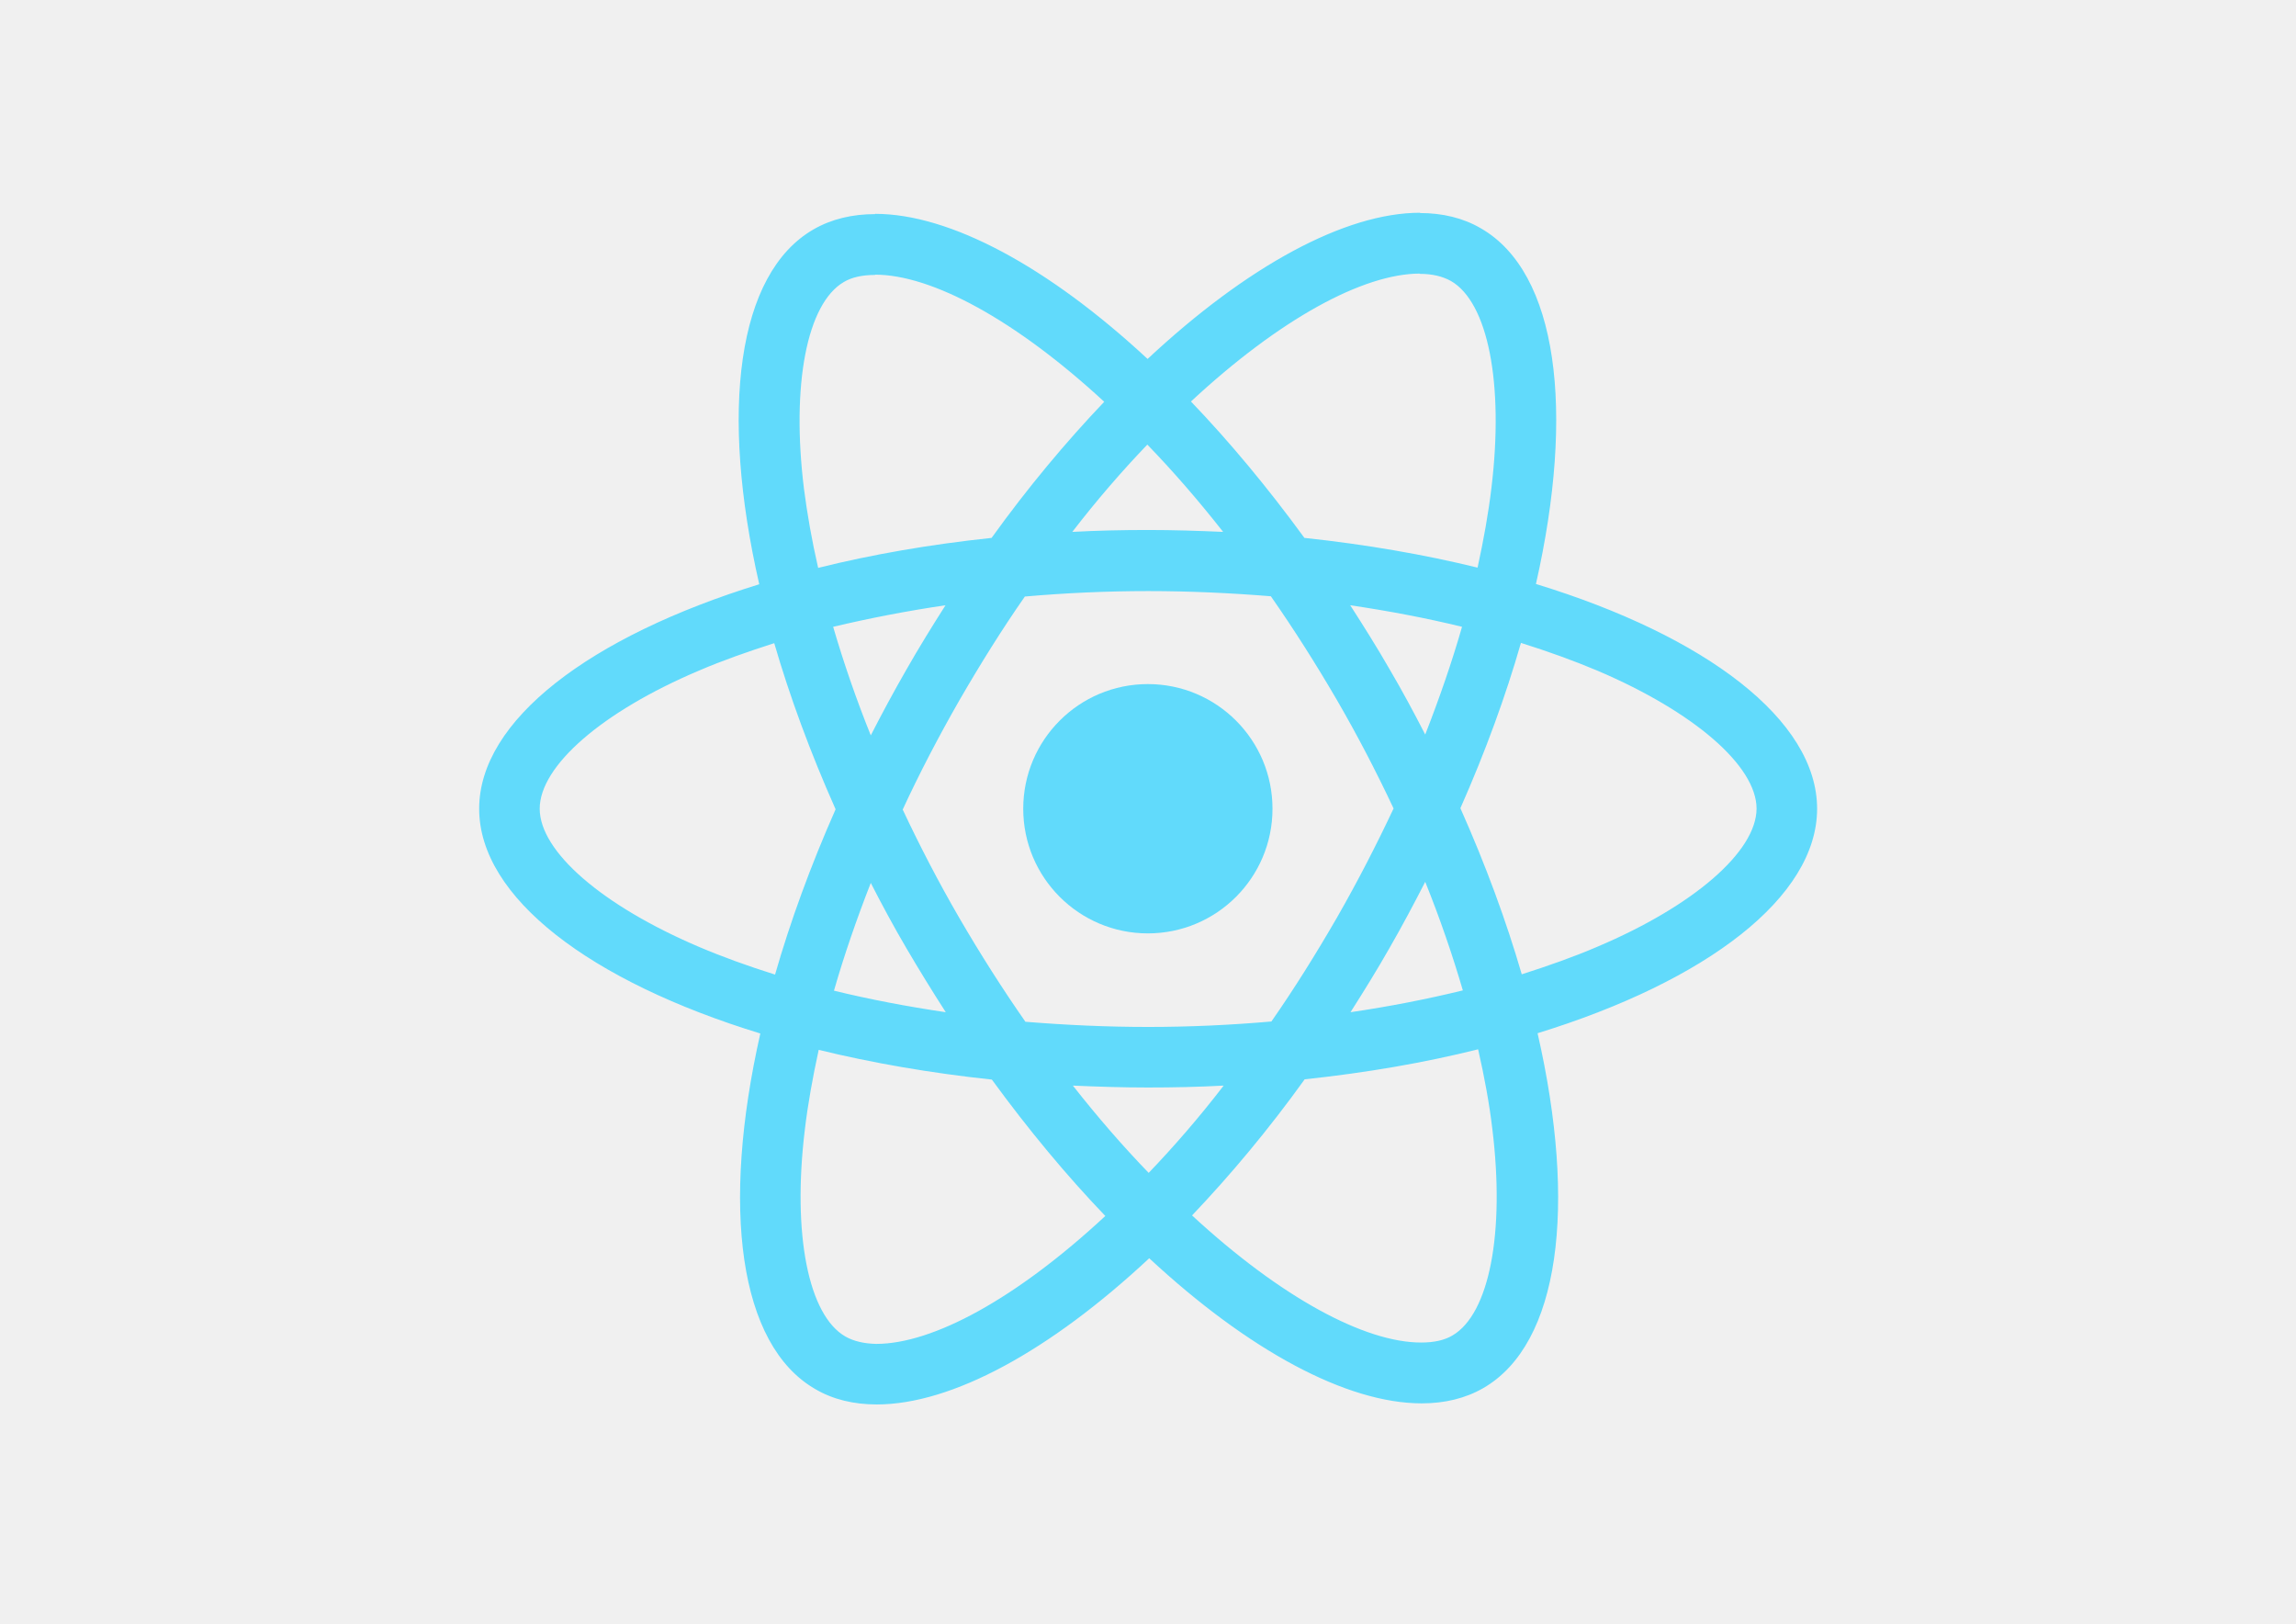
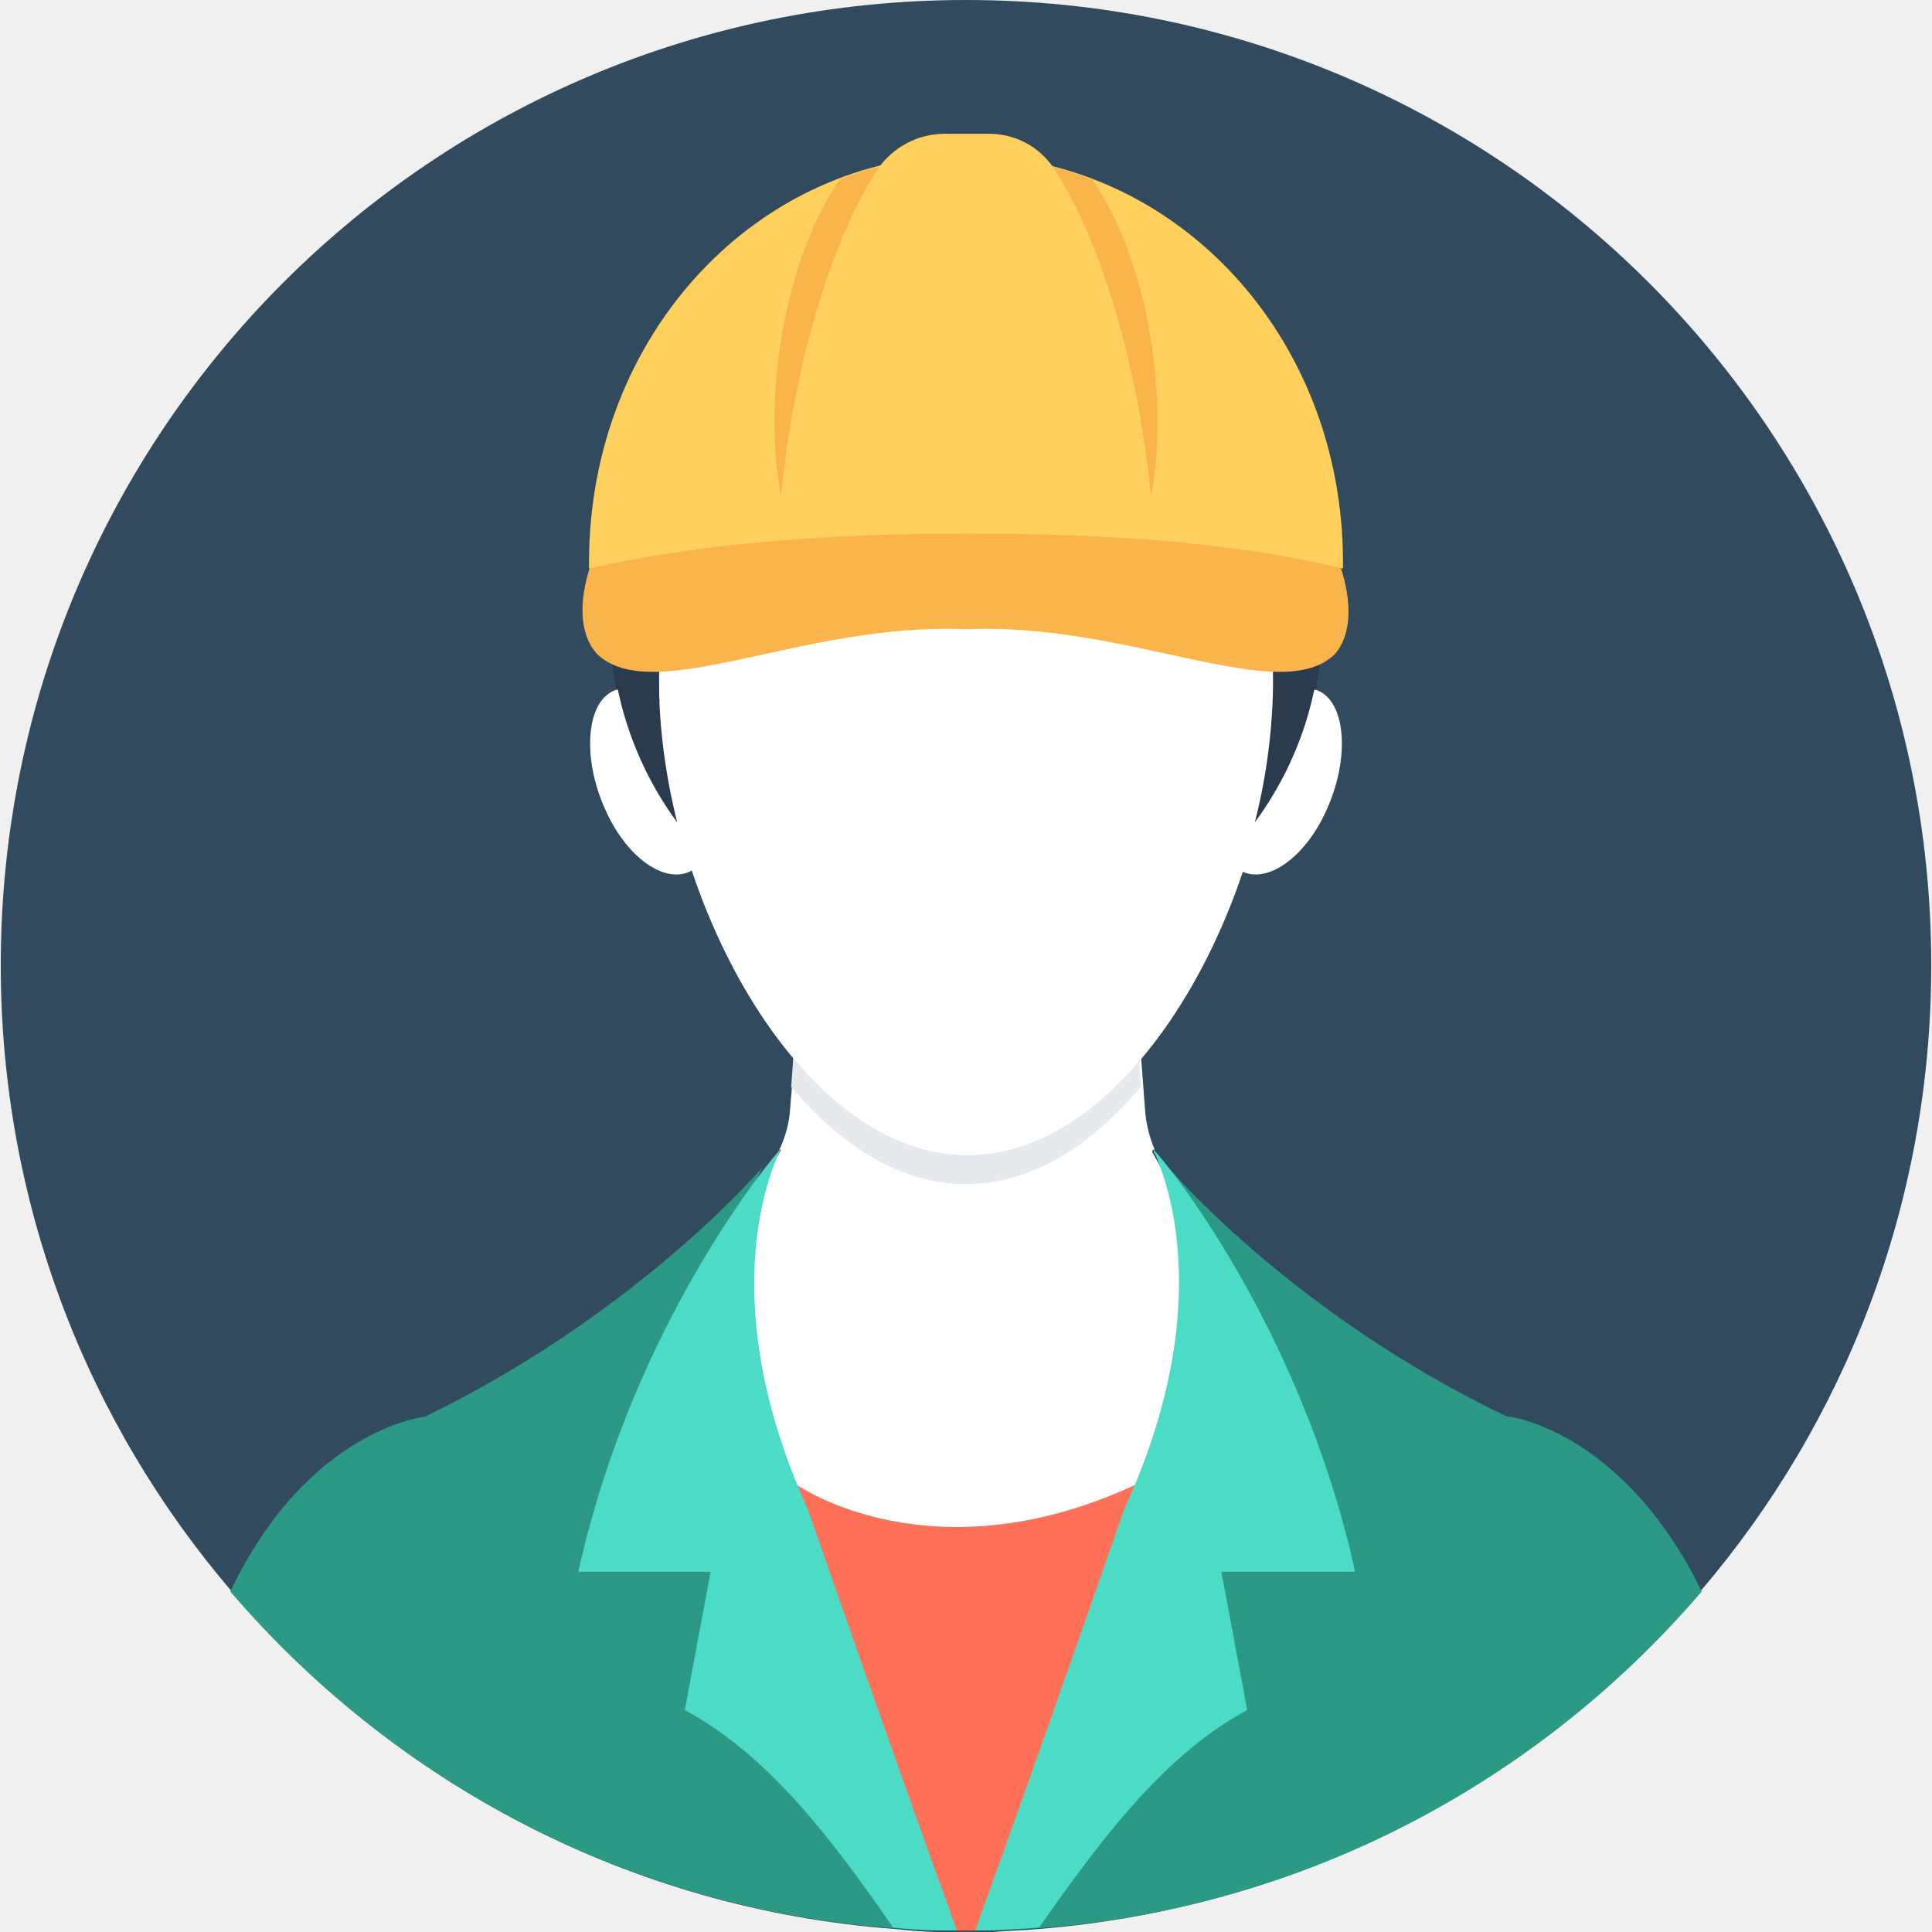
- <svg xmlns="http://www.w3.org/2000/svg" viewBox="0 0 841.9 595.3">
-   <g fill="#61DAFB">
-     <path d="M666.3 296.5c0-32.5-40.7-63.3-103.1-82.4 14.4-63.6 8-114.2-20.2-130.4-6.5-3.8-14.1-5.6-22.4-5.6v22.3c4.6 0 8.3.9 11.4 2.6 13.6 7.8 19.5 37.5 14.9 75.7-1.1 9.4-2.9 19.3-5.1 29.4-19.6-4.8-41-8.5-63.5-10.9-13.5-18.5-27.5-35.3-41.6-50 32.6-30.3 63.2-46.9 84-46.9V78c-27.5 0-63.5 19.6-99.9 53.6-36.4-33.8-72.4-53.2-99.9-53.2v22.3c20.7 0 51.4 16.5 84 46.6-14 14.7-28 31.4-41.3 49.9-22.6 2.4-44 6.1-63.6 11-2.3-10-4-19.7-5.2-29-4.7-38.2 1.1-67.9 14.6-75.8 3-1.8 6.9-2.6 11.5-2.6V78.5c-8.4 0-16 1.8-22.6 5.6-28.1 16.2-34.4 66.7-19.9 130.1-62.2 19.2-102.7 49.9-102.7 82.3 0 32.5 40.7 63.3 103.1 82.4-14.4 63.6-8 114.2 20.2 130.4 6.5 3.8 14.1 5.6 22.5 5.6 27.5 0 63.5-19.6 99.9-53.6 36.4 33.8 72.4 53.2 99.9 53.2 8.4 0 16-1.8 22.6-5.6 28.1-16.2 34.4-66.7 19.9-130.1 62-19.1 102.5-49.9 102.5-82.3zm-130.2-66.7c-3.7 12.9-8.3 26.2-13.5 39.5-4.1-8-8.4-16-13.1-24-4.6-8-9.5-15.8-14.4-23.4 14.2 2.1 27.9 4.7 41 7.9zm-45.8 106.5c-7.8 13.5-15.8 26.3-24.1 38.2-14.9 1.3-30 2-45.2 2-15.1 0-30.2-.7-45-1.9-8.3-11.9-16.4-24.6-24.2-38-7.6-13.1-14.5-26.4-20.8-39.8 6.2-13.4 13.2-26.8 20.7-39.9 7.8-13.5 15.8-26.3 24.1-38.2 14.9-1.3 30-2 45.2-2 15.1 0 30.2.7 45 1.9 8.3 11.9 16.4 24.6 24.2 38 7.6 13.1 14.5 26.4 20.8 39.8-6.3 13.4-13.2 26.8-20.7 39.9zm32.3-13c5.4 13.4 10 26.8 13.8 39.8-13.1 3.2-26.9 5.9-41.2 8 4.9-7.7 9.8-15.6 14.4-23.7 4.6-8 8.9-16.1 13-24.1zM421.2 430c-9.3-9.6-18.6-20.3-27.8-32 9 .4 18.2.7 27.5.7 9.4 0 18.7-.2 27.8-.7-9 11.7-18.3 22.4-27.5 32zm-74.4-58.9c-14.2-2.1-27.9-4.7-41-7.9 3.7-12.9 8.3-26.2 13.5-39.5 4.1 8 8.4 16 13.1 24 4.7 8 9.5 15.8 14.4 23.4zM420.7 163c9.3 9.6 18.6 20.3 27.8 32-9-.4-18.2-.7-27.5-.7-9.4 0-18.7.2-27.8.7 9-11.7 18.3-22.4 27.5-32zm-74 58.9c-4.9 7.7-9.8 15.6-14.4 23.7-4.6 8-8.9 16-13 24-5.4-13.4-10-26.8-13.8-39.8 13.1-3.1 26.9-5.8 41.2-7.9zm-90.5 125.2c-35.4-15.1-58.3-34.9-58.3-50.6 0-15.7 22.9-35.6 58.3-50.6 8.6-3.7 18-7 27.7-10.1 5.7 19.6 13.2 40 22.5 60.9-9.2 20.8-16.6 41.1-22.2 60.6-9.9-3.1-19.3-6.5-28-10.2zM310 490c-13.6-7.8-19.5-37.5-14.9-75.7 1.1-9.4 2.9-19.3 5.1-29.4 19.6 4.8 41 8.5 63.5 10.9 13.5 18.5 27.5 35.3 41.6 50-32.6 30.3-63.2 46.9-84 46.9-4.5-.1-8.3-1-11.3-2.7zm237.2-76.2c4.7 38.2-1.1 67.9-14.6 75.8-3 1.8-6.9 2.6-11.5 2.6-20.7 0-51.4-16.5-84-46.6 14-14.7 28-31.4 41.3-49.9 22.6-2.4 44-6.1 63.6-11 2.3 10.1 4.1 19.8 5.2 29.1zm38.5-66.7c-8.6 3.7-18 7-27.7 10.1-5.7-19.6-13.2-40-22.5-60.9 9.2-20.8 16.6-41.1 22.2-60.6 9.9 3.1 19.3 6.5 28.1 10.2 35.4 15.1 58.3 34.9 58.3 50.6-.1 15.7-23 35.6-58.4 50.6zM320.8 78.4z" />
-     <circle cx="420.9" cy="296.5" r="45.7" />
-     <path d="M520.5 78.1z" />
+ <svg xmlns="http://www.w3.org/2000/svg" version="1.1" id="Layer_1" x="0px" y="0px" viewBox="0 0 508.4 508.4" style="enable-background:new 0 0 508.4 508.4;" xml:space="preserve">
+   <path style="fill:#324A5E;" d="M508.2,254c0,62.8-22.8,120.4-60.8,164.8c-42.8,50-104.4,83.2-174,88.8c-4,0.4-8,0.4-12,0.8h-0.8  c-1.2,0-2.4,0-4,0c-0.8,0-1.6,0-2,0c-0.8,0-1.6,0-2,0h-1.2c-1.2,0-2.4,0-4,0c-4,0-8-0.4-12-0.8c-69.6-5.2-131.6-38.4-174.4-88.8  C23,374.4,0.2,316.8,0.2,254c0-140.4,113.6-254,254-254S508.2,113.6,508.2,254z" />
+   <polygon style="fill:#FFFFFF;" points="205.4,302.8 303,302.8 365,413.6 337,450 171.4,450 143.4,413.6 " />
+   <path style="fill:#FF7058;" d="M298.6,390.8c0,0-17.6,90-38.4,117.2c-1.2,0-2.4,0-4,0c-0.8,0-1.6,0-2,0c-0.8,0-1.6,0-2,0H251  c-11.2-20.8-46.8-90.4-41.2-117.2C209.8,390.8,245,415.6,298.6,390.8z" />
+   <path style="fill:#FFFFFF;" d="M304.2,304c-0.4-0.4-0.4-1.2-0.8-1.6c0,0-0.8,4-6,10.8c-22,27.2-64.4,27.2-86,0  c-5.2-6.4-6-10.8-6-10.8c-0.4,0.4-0.4,0.8-0.8,1.2c1.6-3.2,2.8-6.8,3.2-10.4l1.2-14.4l0,0l3.2-44.4H297l4.4,58.8  c0.4,3.2,1.2,6.4,2.4,9.2C303.4,302.8,303.8,303.6,304.2,304z" />
+   <g>
+     <path style="fill:#2C9984;" d="M247,508c-74.8-2-141.2-36.4-186.4-89.2c20.4-42.8,51.2-46,51.2-46c54.4-26.4,86.8-63.2,88.8-65.6   L189,332.4l23.2,99.6L247,508z" />
+     <path style="fill:#2C9984;" d="M447.8,418.8C402.6,471.6,336.2,506,261.4,508l34.8-75.6l23.2-99.6l-11.6-25.2   c2,2.4,34.4,39.2,88.8,65.2C396.2,372.4,427,376,447.8,418.8z" />
  </g>
+   <g>
+     <path style="fill:#4CDBC4;" d="M212.6,397.2c0,0,20.8,60,39.2,110.8c-1.6,0-3.2,0-4.8,0c-4,0-8-0.4-12-0.8   c-15.2-22-32.4-45.2-54.8-57.2l6.8-36.4h-34.8c14.4-65.2,50.8-108.8,53.2-111.2C204.2,305.2,186.6,340,212.6,397.2z" />
+     <path style="fill:#4CDBC4;" d="M321.4,413.6l6.8,36.4c-22.4,12-39.2,35.2-54.8,57.2c-4,0.4-8,0.4-12,0.8c-1.6,0-3.2,0-4.8,0   c18.4-50.8,39.2-110.8,39.2-110.8c26.4-57.2,8.8-92,7.6-94.8c2.4,2,38.8,46,53.2,111.2L321.4,413.6L321.4,413.6z" />
+   </g>
+   <path style="fill:#E6E9EE;" d="M300.2,286c-13.2,15.6-28.8,25.6-46,25.6s-32.8-10-46-25.6l0.4-5.6l0,0l3.2-44.4h84.8L300.2,286z" />
+   <g>
+     <path style="fill:#FFFFFF;" d="M181,141.2c-4.8,10-7.6,22.8-7.6,37.6c0,55.6,36.4,125.2,81.2,125.2s81.2-69.6,81.2-125.2   c0-15.2-2.8-27.6-7.6-37.6L181,141.2L181,141.2z" />
+     <path style="fill:#FFFFFF;" d="M349.4,212.4c-5.6,13.2-16,20.4-22.8,16.8c-6.8-3.6-8-17.2-2-30.4c5.6-13.2,16-20.4,22.8-16.8   C354.2,185.6,355,199.6,349.4,212.4z" />
+     <path style="fill:#FFFFFF;" d="M159,212.4c5.6,13.2,16,20.4,22.8,16.8c6.8-3.6,8-17.2,2-30.4c-5.6-13.2-16-20.4-22.8-16.8   C154.2,185.6,153.4,199.6,159,212.4z" />
+   </g>
+   <g>
+     <path style="fill:#2B3B4E;" d="M183,136.8h-18.8c-2.4,8-3.6,16.8-3.6,25.6c0,20,6.4,38.8,17.6,54c-3.2-12.8-4.8-25.6-4.8-37.6   C173.4,161.6,176.6,148,183,136.8z" />
+     <path style="fill:#2B3B4E;" d="M325.4,136.8c6,10.8,9.6,24.8,9.6,42c0,12-1.6,25.2-4.8,37.6c11.2-15.2,17.6-33.6,17.6-54   c0-8.8-1.2-17.6-3.6-25.6L325.4,136.8L325.4,136.8z" />
+     <path style="fill:#2B3B4E;" d="M348.2,162.8c0,6.4-0.8,12.8-2,18.8c-3.2-1.2-7.2,0-10.8,2.8c0-2,0-3.6,0-5.6c0-1.2,0-2.8,0-4   c-0.4-16.4-16.8-26.8-32-20.8c-13.2,5.2-30.4,8.4-49.2,8.4s-35.6-3.2-49.2-8.4c-15.2-6-31.2,4.4-32,20.8c0,1.2,0,2.8,0,4   c0,2,0,3.6,0,5.6c-3.6-2.8-7.6-4-10.8-2.8c-1.2-6-2-12.4-2-18.8c0-9.2,1.2-17.6,4-26c0.4-0.8,0.4-1.6,0.8-2.8c25.2-4.8,56-8,89.2-8   s63.6,2.8,89.2,8c0.4,0.8,0.4,1.6,0.8,2.8C346.6,144.8,348.2,153.6,348.2,162.8z" />
+   </g>
+   <path style="fill:#F9B54C;" d="M351.4,172c-14.4,14.4-54.4-8.4-97.2-6.4c-42.8-2-82.4,20.8-97.2,6.4c-8.4-9.6-2-30.4,13.2-48.8  c16.4-20.4,47.2-40.8,83.6-40c36.8-0.8,67.2,19.6,83.6,40C353,141.2,359.4,162.4,351.4,172z" />
+   <path style="fill:#FFD05B;" d="M353.4,148c0,0.4,0,1.2,0,1.6c-30-7.2-63.6-9.2-99.2-9.2s-69.2,2.4-99.2,9.2c0-0.4,0-1.2,0-1.6  c0-60,44.4-107.2,99.2-107.2C309,41.2,353.4,88,353.4,148z" />
+   <path style="fill:#F9B54C;" d="M303,130h-97.6c-4.4-23.2,0-60,15.6-82.8c10.4-4,21.6-6.4,33.2-6.4c11.6,0,22.8,2.4,33.2,6.4  C303,70,307.4,106.8,303,130z" />
+   <path style="fill:#FFD05B;" d="M231,44.4c-13.2,20.4-22.8,55.2-25.6,88H303c-2.8-32.8-12.4-67.6-25.6-88c-4-6-10.4-9.2-17.2-9.2  h-11.6C241.4,35.2,235,38.8,231,44.4z" />
+   <g>
+ </g>
+   <g>
+ </g>
+   <g>
+ </g>
+   <g>
+ </g>
+   <g>
+ </g>
+   <g>
+ </g>
+   <g>
+ </g>
+   <g>
+ </g>
+   <g>
+ </g>
+   <g>
+ </g>
+   <g>
+ </g>
+   <g>
+ </g>
+   <g>
+ </g>
+   <g>
+ </g>
+   <g>
+ </g>
</svg>
